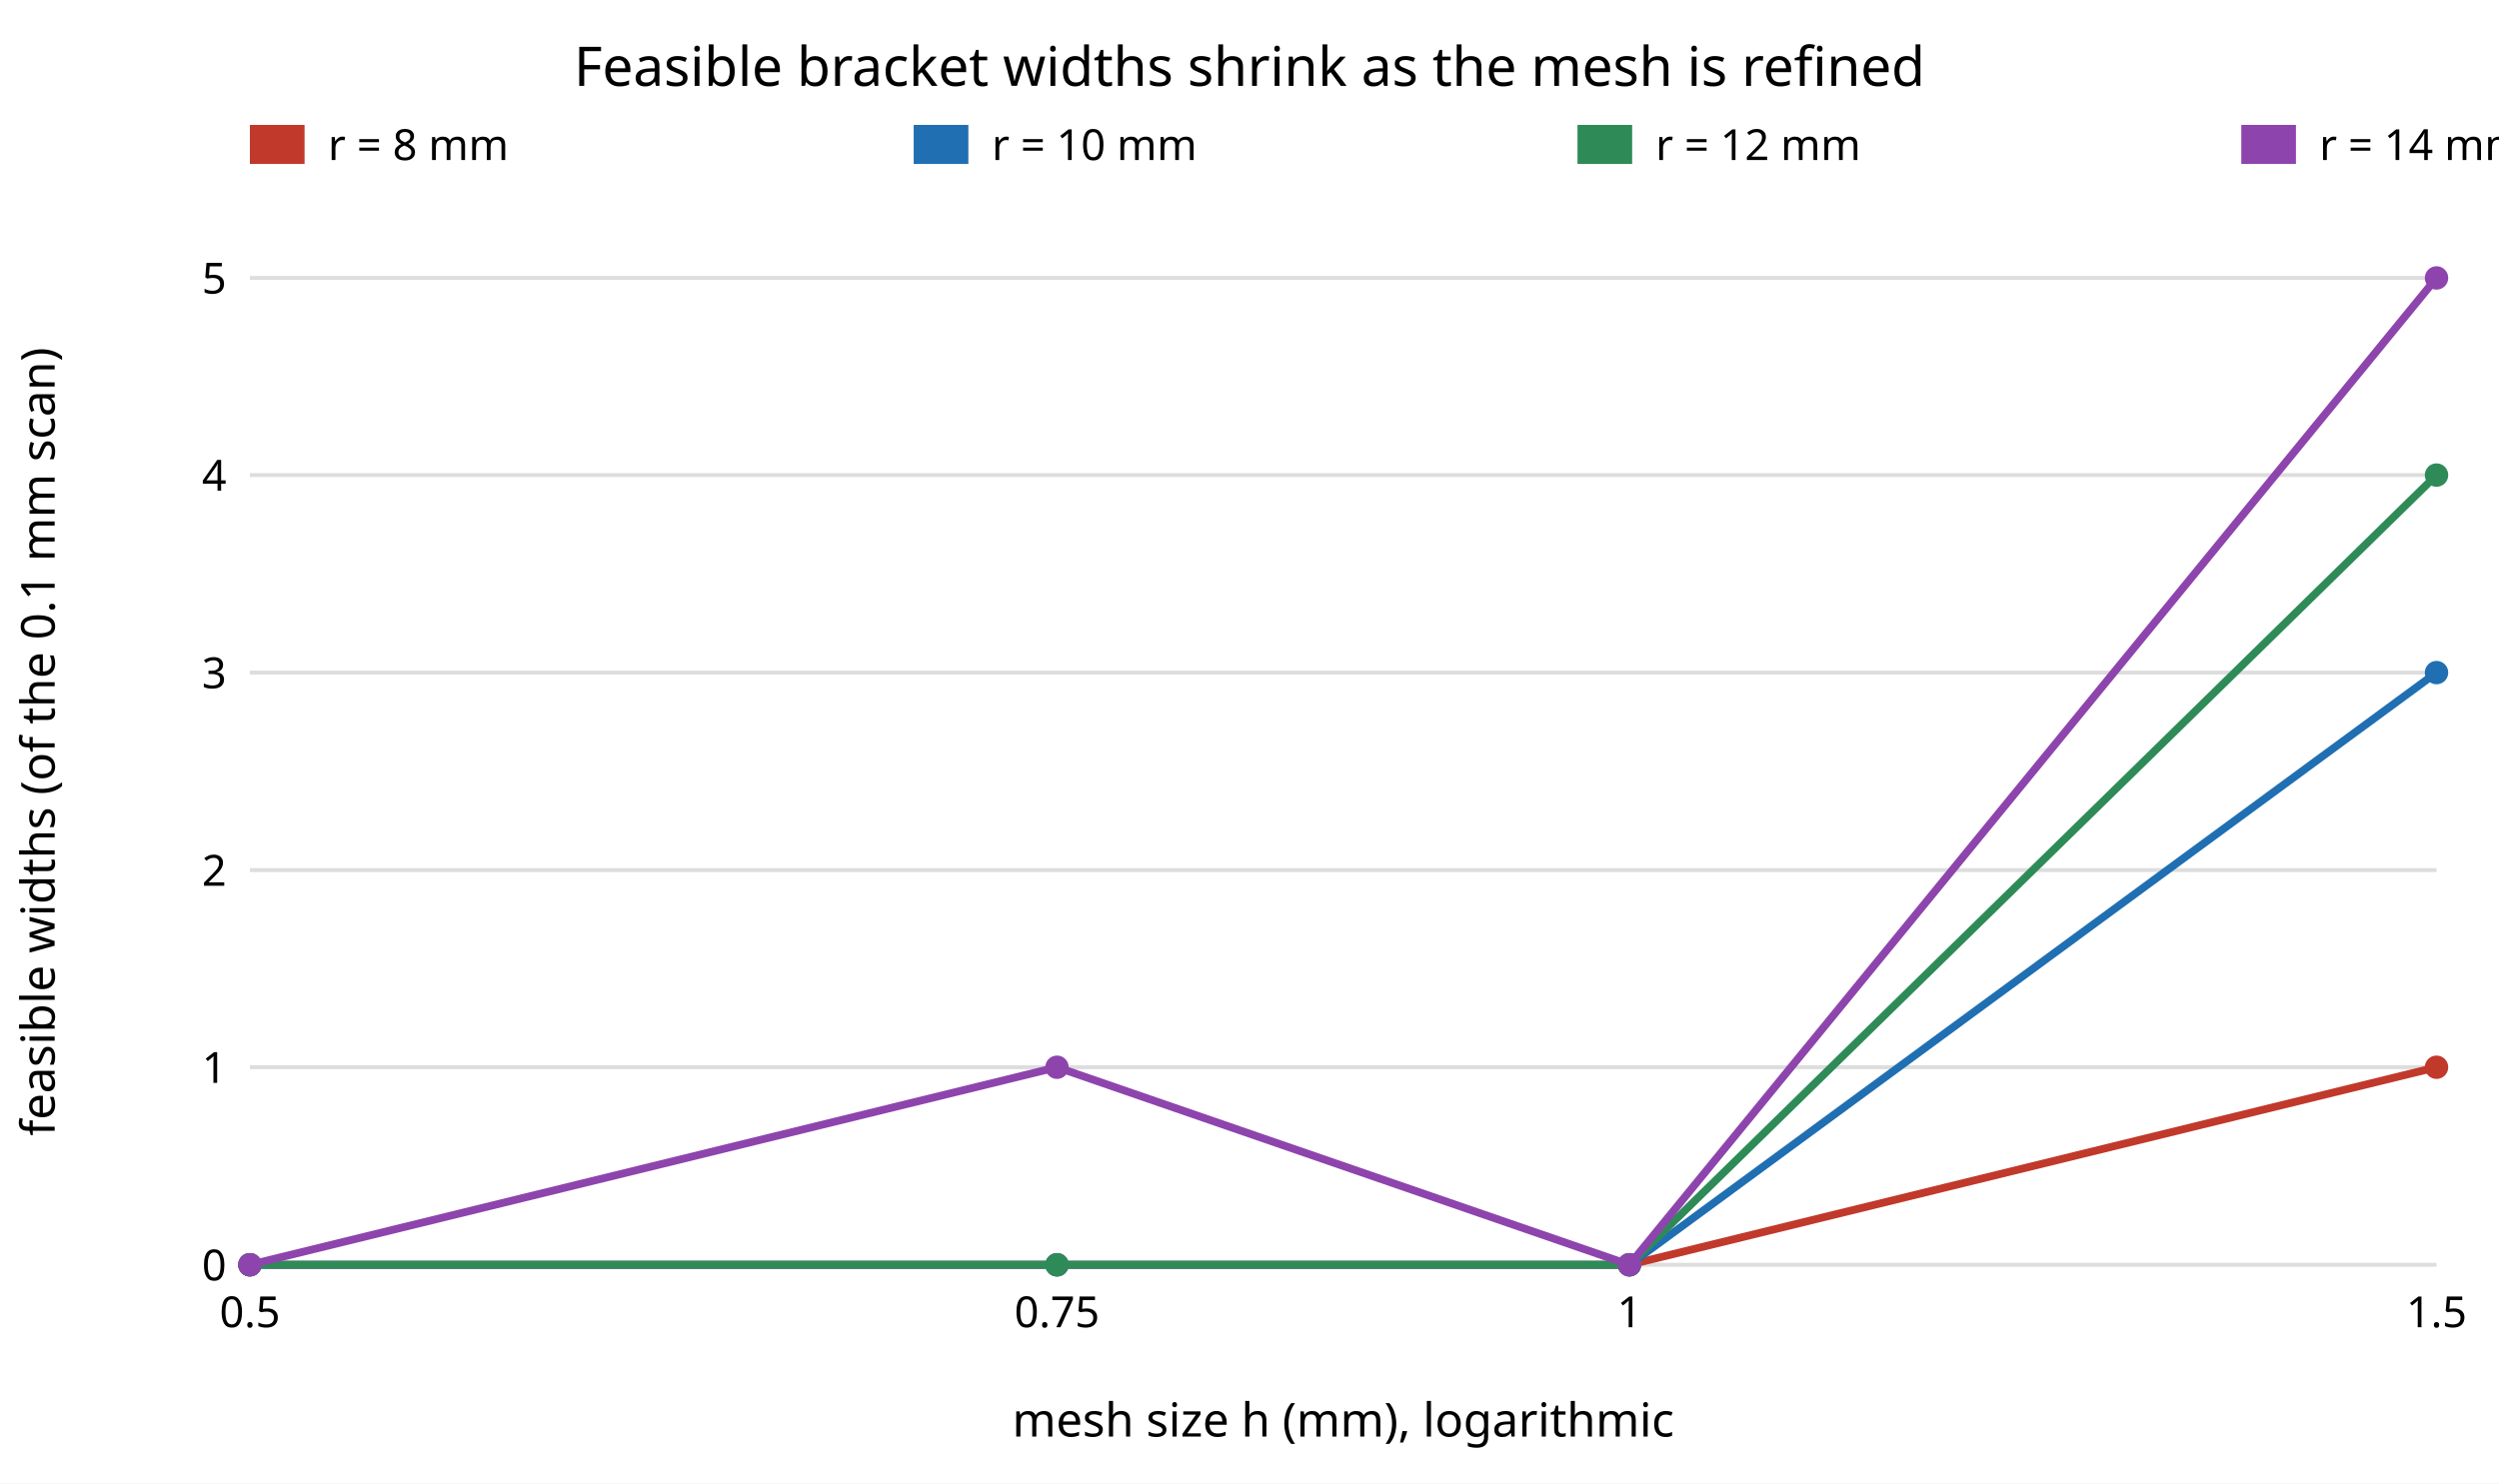
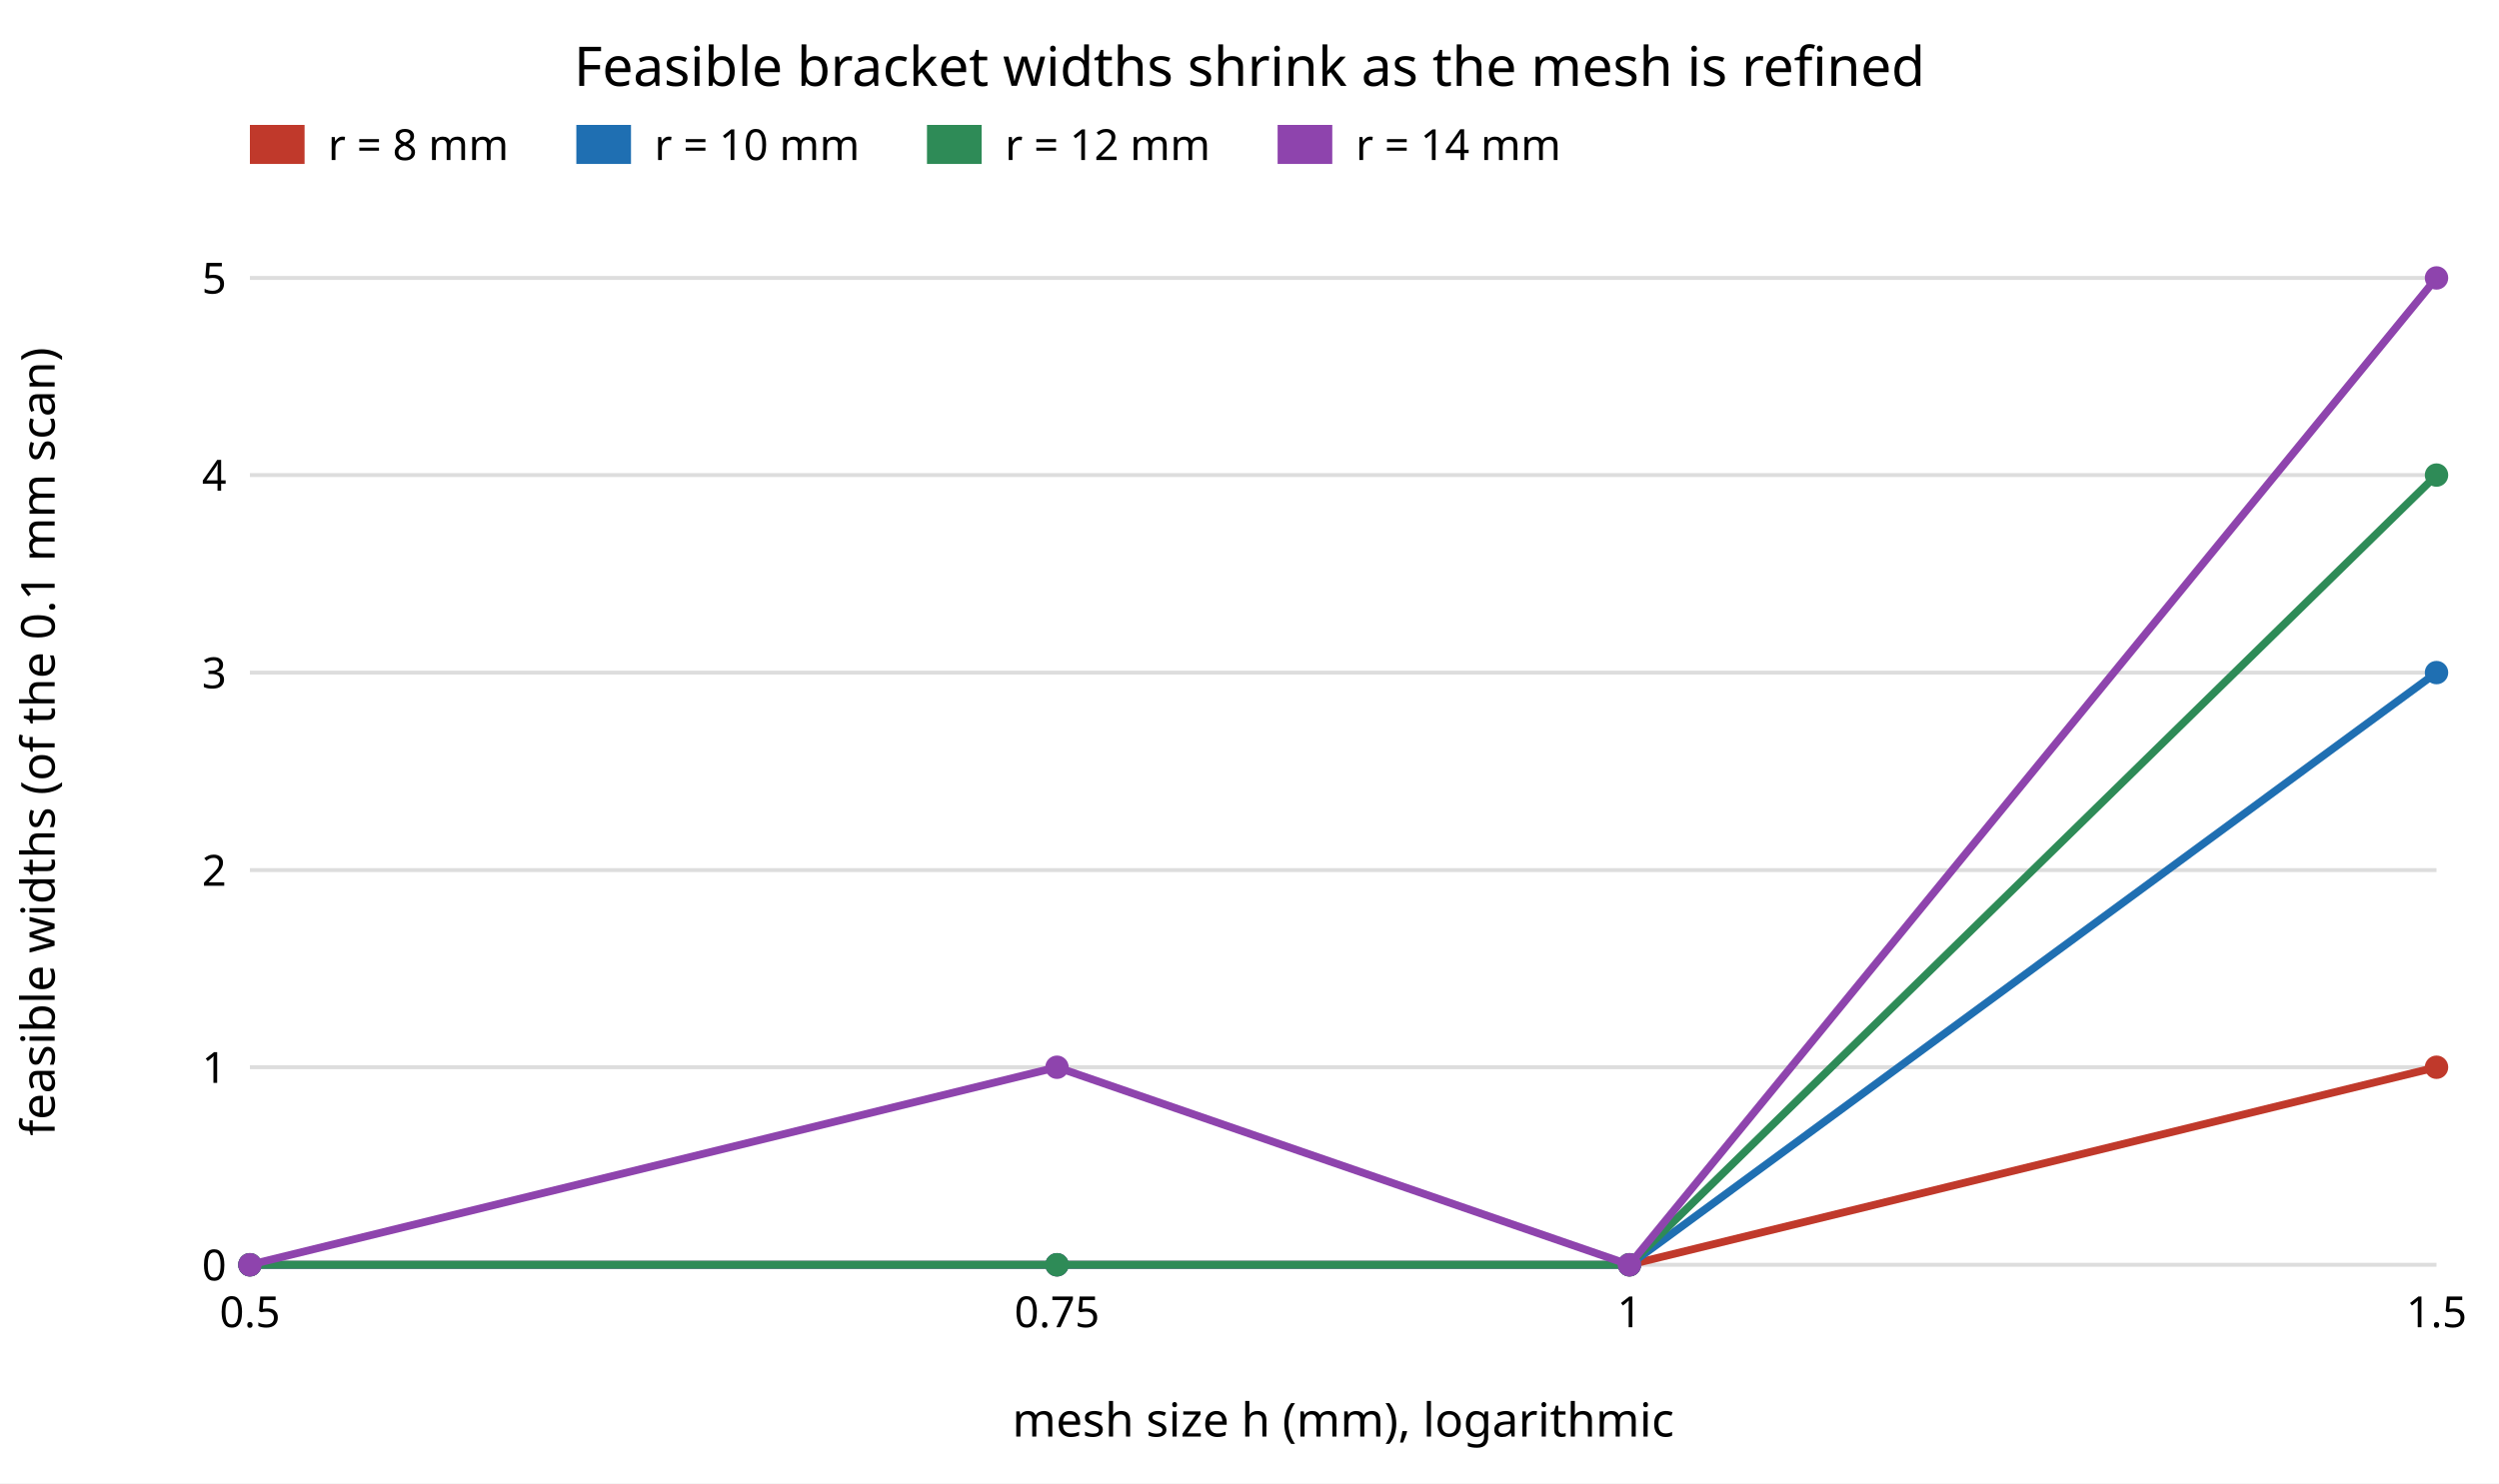
<svg xmlns="http://www.w3.org/2000/svg" viewBox="0 0 640 380" role="img" aria-label="Line plot of the number of feasible bracket widths in the 0.1 mm scan for four fillet radii against mesh size h; the count falls toward zero as h decreases">
  <rect width="640" height="380" fill="#fff" />
  <text x="320.0" y="22" text-anchor="middle" font-family="sans-serif" font-size="14">Feasible bracket widths shrink as the mesh is refined</text>
  <line x1="64" x2="624" y1="324.0" y2="324.0" stroke="#ddd" />
  <text x="58" y="328.0" text-anchor="end" font-family="sans-serif" font-size="11">0</text>
  <line x1="64" x2="624" y1="273.4" y2="273.4" stroke="#ddd" />
  <text x="58" y="277.4" text-anchor="end" font-family="sans-serif" font-size="11">1</text>
  <line x1="64" x2="624" y1="222.9" y2="222.9" stroke="#ddd" />
  <text x="58" y="226.9" text-anchor="end" font-family="sans-serif" font-size="11">2</text>
  <line x1="64" x2="624" y1="172.3" y2="172.3" stroke="#ddd" />
  <text x="58" y="176.3" text-anchor="end" font-family="sans-serif" font-size="11">3</text>
  <line x1="64" x2="624" y1="121.7" y2="121.7" stroke="#ddd" />
  <text x="58" y="125.7" text-anchor="end" font-family="sans-serif" font-size="11">4</text>
  <line x1="64" x2="624" y1="71.2" y2="71.2" stroke="#ddd" />
  <text x="58" y="75.2" text-anchor="end" font-family="sans-serif" font-size="11">5</text>
  <text x="64.0" y="340" text-anchor="middle" font-family="sans-serif" font-size="11">0.5</text>
  <text x="270.7" y="340" text-anchor="middle" font-family="sans-serif" font-size="11">0.75</text>
  <text x="417.3" y="340" text-anchor="middle" font-family="sans-serif" font-size="11">1</text>
  <text x="624.0" y="340" text-anchor="middle" font-family="sans-serif" font-size="11">1.5</text>
  <text x="344.0" y="368" text-anchor="middle" font-family="sans-serif" font-size="12">mesh size h (mm), logarithmic</text>
  <text x="14" y="190.0" text-anchor="middle" font-family="sans-serif" font-size="12" transform="rotate(-90 14 190.0)">feasible widths (of the 0.1 mm scan)</text>
  <polyline points="624.0,273.4 417.3,324.0 270.7,324.0 64.0,324.0" fill="none" stroke="#c0392b" stroke-width="2" />
  <circle cx="624.0" cy="273.4" r="3" fill="#c0392b" />
  <circle cx="417.3" cy="324.0" r="3" fill="#c0392b" />
  <circle cx="270.7" cy="324.0" r="3" fill="#c0392b" />
  <circle cx="64.0" cy="324.0" r="3" fill="#c0392b" />
  <rect x="64" y="32" width="14" height="10" fill="#c0392b" />
  <text x="84" y="41" font-family="sans-serif" font-size="11">r = 8 mm</text>
  <polyline points="624.0,172.3 417.3,324.0 270.7,324.0 64.0,324.0" fill="none" stroke="#1f6fb2" stroke-width="2" />
  <circle cx="624.0" cy="172.3" r="3" fill="#1f6fb2" />
  <circle cx="417.3" cy="324.0" r="3" fill="#1f6fb2" />
  <circle cx="270.7" cy="324.0" r="3" fill="#1f6fb2" />
  <circle cx="64.0" cy="324.0" r="3" fill="#1f6fb2" />
-   <rect x="234" y="32" width="14" height="10" fill="#1f6fb2" />
-   <text x="254" y="41" font-family="sans-serif" font-size="11">r = 10 mm</text>
+   <rect x="147.6" y="32" width="14" height="10" fill="#1f6fb2" />
+   <text x="167.6" y="41" font-family="sans-serif" font-size="11">r = 10 mm</text>
  <polyline points="624.0,121.7 417.3,324.0 270.7,324.0 64.0,324.0" fill="none" stroke="#2e8b57" stroke-width="2" />
  <circle cx="624.0" cy="121.7" r="3" fill="#2e8b57" />
  <circle cx="417.3" cy="324.0" r="3" fill="#2e8b57" />
  <circle cx="270.7" cy="324.0" r="3" fill="#2e8b57" />
  <circle cx="64.0" cy="324.0" r="3" fill="#2e8b57" />
-   <rect x="404" y="32" width="14" height="10" fill="#2e8b57" />
-   <text x="424" y="41" font-family="sans-serif" font-size="11">r = 12 mm</text>
+   <rect x="237.4" y="32" width="14" height="10" fill="#2e8b57" />
+   <text x="257.4" y="41" font-family="sans-serif" font-size="11">r = 12 mm</text>
  <polyline points="624.0,71.2 417.3,324.0 270.7,273.4 64.0,324.0" fill="none" stroke="#8e44ad" stroke-width="2" />
  <circle cx="624.0" cy="71.2" r="3" fill="#8e44ad" />
  <circle cx="417.3" cy="324.0" r="3" fill="#8e44ad" />
  <circle cx="270.7" cy="273.4" r="3" fill="#8e44ad" />
  <circle cx="64.0" cy="324.0" r="3" fill="#8e44ad" />
-   <rect x="574" y="32" width="14" height="10" fill="#8e44ad" />
-   <text x="594" y="41" font-family="sans-serif" font-size="11">r = 14 mm</text>
+   <rect x="327.2" y="32" width="14" height="10" fill="#8e44ad" />
+   <text x="347.2" y="41" font-family="sans-serif" font-size="11">r = 14 mm</text>
</svg>
